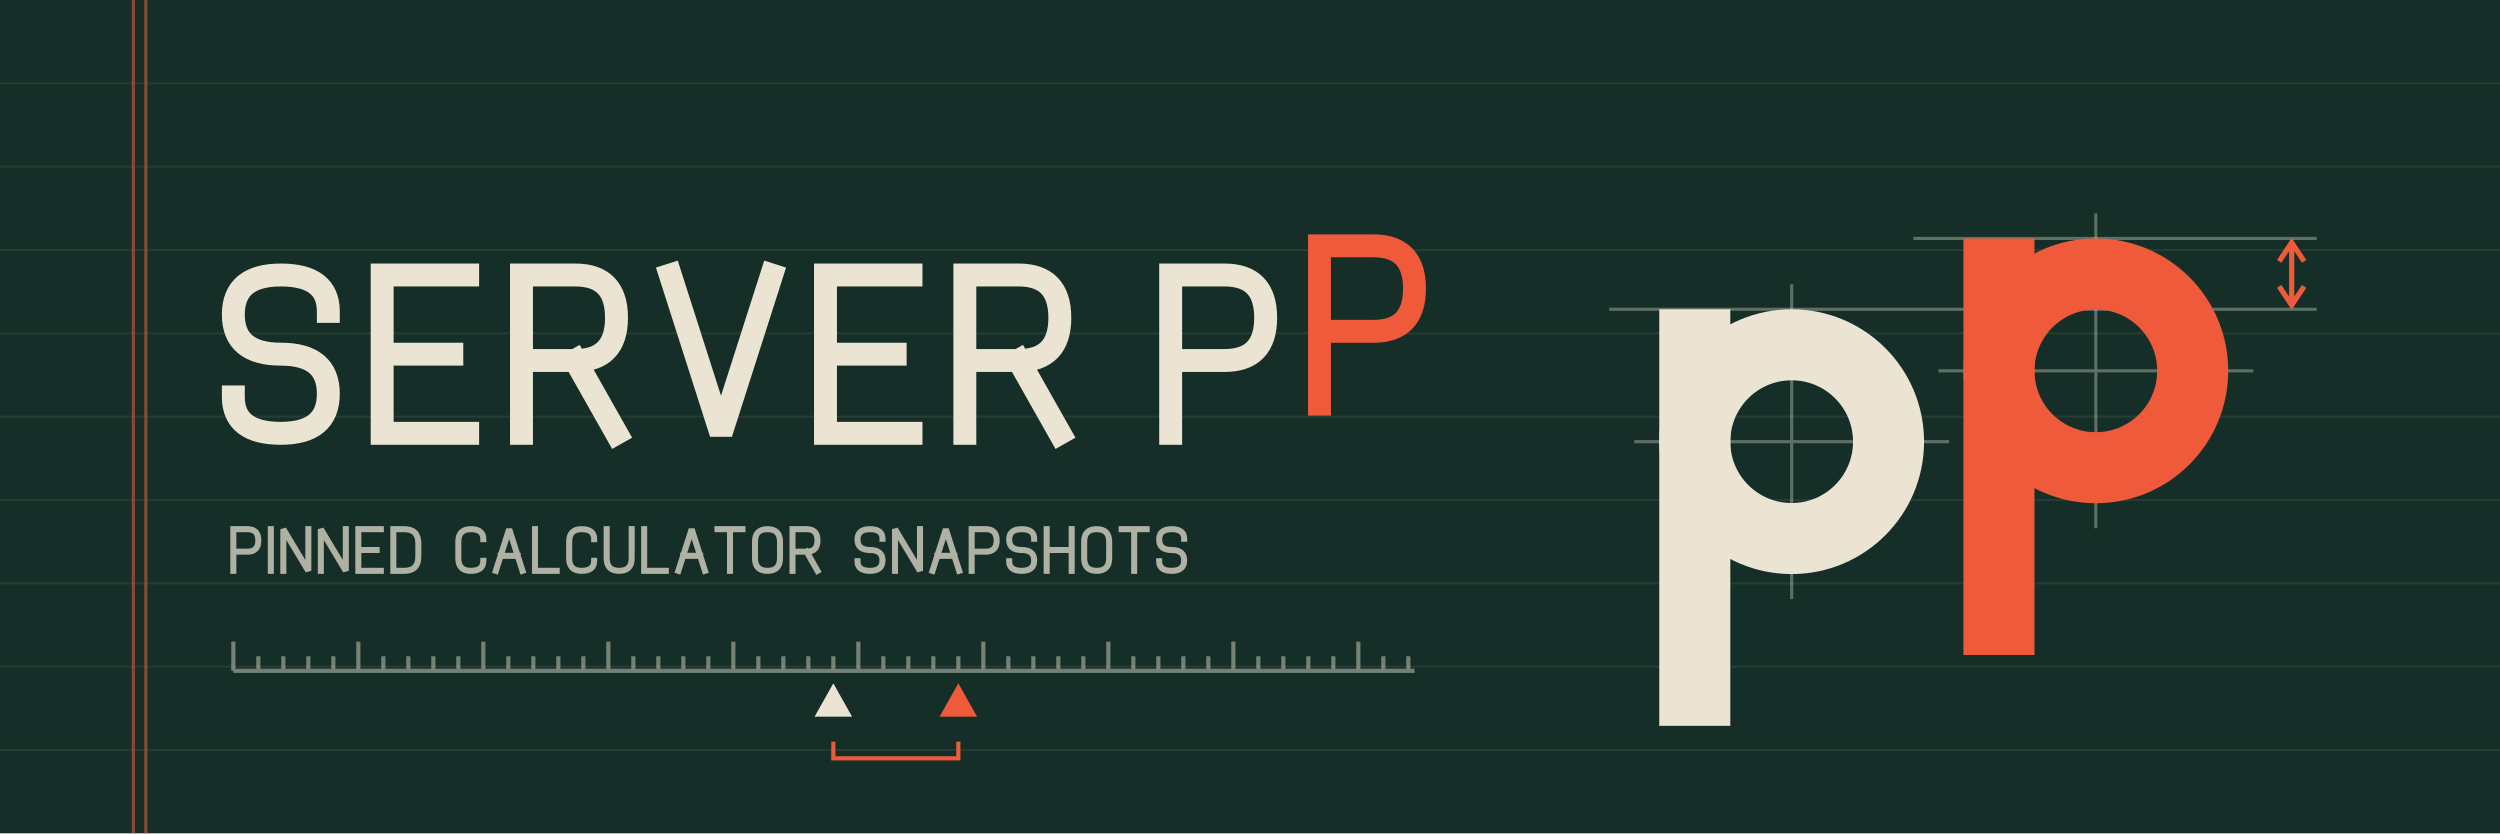
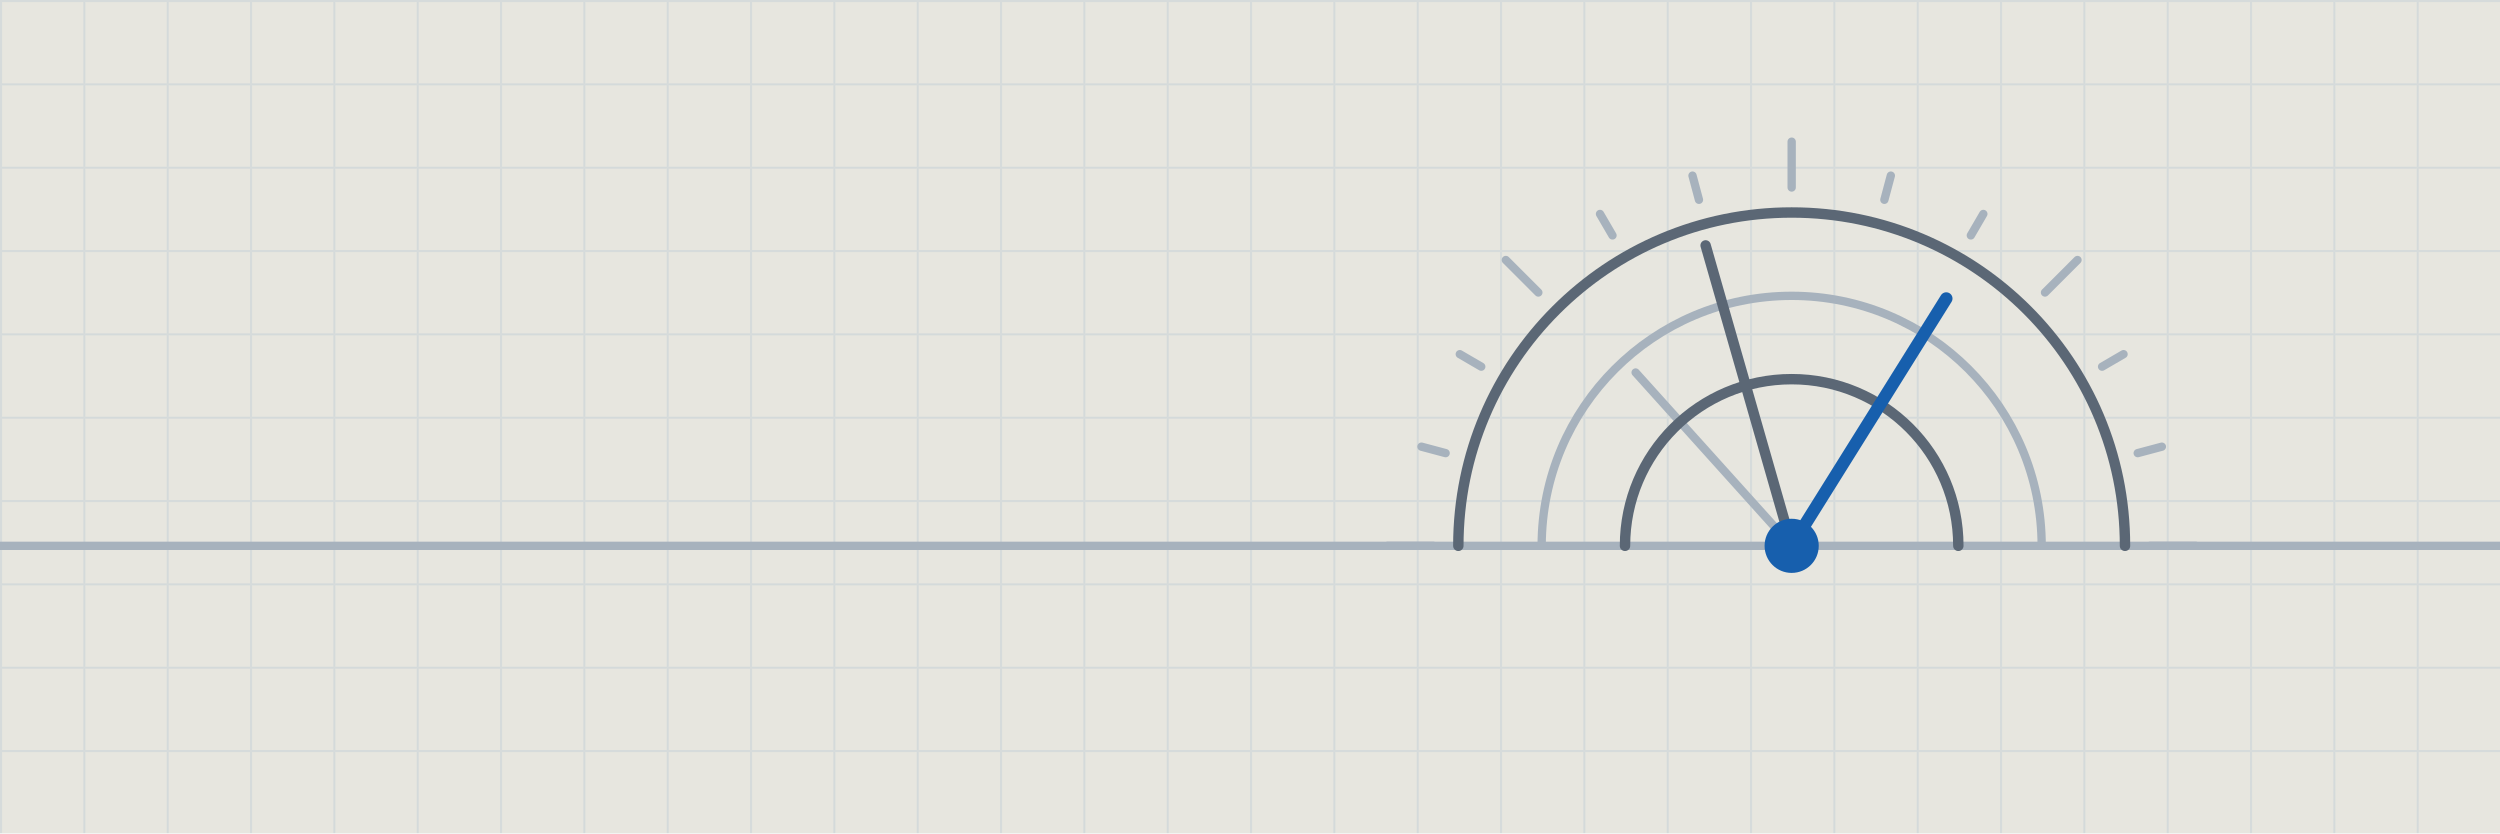
- <svg xmlns="http://www.w3.org/2000/svg" viewBox="0 0 1200 400" width="1200" height="400">
-   <rect width="1200" height="400" fill="#152f28" />
-   <path d="M0 40H1200M0 80H1200M0 120H1200M0 160H1200M0 200H1200M0 240H1200M0 280H1200M0 320H1200M0 360H1200" stroke="#ebe4d3" stroke-opacity=".07" stroke-width="1" />
-   <path d="M64 0V400M70 0V400" stroke="#ee5a3a" stroke-opacity=".55" stroke-width="1.5" />
-   <g stroke="#ebe4d3" stroke-opacity=".35" stroke-width="1.5" fill="none">
-     <path d="M772.45 148.45H1112M918.45 114.45H1112" />
-     <path d="M784.45 212H935.55M860 136.45V287.55" />
-     <path d="M930.45 178H1081.55M1006 102.45V253.55" />
+ <svg xmlns="http://www.w3.org/2000/svg" width="1200" height="400" viewBox="0 0 1200 400">
+   <style>@media (prefers-color-scheme:dark){.bg{fill:#0b0c0d}.g{stroke:#ebe8e1;stroke-opacity:.06}.r{stroke:#3b3f45}.m{stroke:#7e8288}.a{stroke:#ff963f}.af{fill:#ff963f}}</style>
+   <defs>
+     <pattern id="grid" width="40" height="40" patternUnits="userSpaceOnUse">
+       <path class="g" d="M40 .5H.5V40" fill="none" stroke="#175fad" stroke-opacity=".08" />
+     </pattern>
+   </defs>
+   <rect class="bg" width="1200" height="400" fill="#e7e6df" />
+   <rect width="1200" height="400" fill="url(#grid)" />
+   <g class="r" fill="none" stroke="#a7b2bd" stroke-width="4" stroke-linecap="round" stroke-linejoin="round">
+     <path d="M0 262h1200" />
+     <path d="M1032 262L1054 262" />
+     <path d="M1026.1 217.5L1037.7 214.4" />
+     <path d="M1009 176L1019.3 170" />
+     <path d="M981.6 140.4L997.2 124.8" />
+     <path d="M946 113L952 102.7" />
+     <path d="M904.5 95.9L907.6 84.3" />
+     <path d="M860 90L860 68" />
+     <path d="M815.5 95.9L812.4 84.3" />
+     <path d="M774 113L768 102.7" />
+     <path d="M738.4 140.4L722.8 124.8" />
+     <path d="M711 176L700.7 170" />
+     <path d="M693.9 217.5L682.3 214.4" />
+     <path d="M688 262L666 262" />
+     <path d="M740 262a120 120 0 0 1 240 0" />
+     <path d="M860 262L785.1 178.8" />
  </g>
-   <path d="M1100 117.45V145.45M1094 125.45L1100 116.45L1106 125.45M1094 137.45L1100 146.45L1106 137.45" stroke="#ee5a3a" stroke-width="2.5" fill="none" />
-   <circle cx="860" cy="212" r="46.5" fill="none" stroke="#ebe4d3" stroke-width="34.1" />
-   <path d="M813.5 148.45V348.4" stroke="#ebe4d3" stroke-width="34.1" />
-   <circle cx="1006" cy="178" r="46.5" fill="none" stroke="#ee5a3a" stroke-width="34.1" />
-   <path d="M959.5 114.45V314.4" stroke="#ee5a3a" stroke-width="34.1" />
-   <g fill="none" stroke-linecap="square" stroke-linejoin="miter" stroke-miterlimit="2">
-     <path d="M157.6 149.48Q157.6 132 134.8 132Q112 132 112 151Q112 170 134.8 170Q157.6 170 157.6 189Q157.6 208 134.8 208Q112 208 112 190.52 M224.48 132H183.44V208H224.48M183.44 170H216.88 M250.32 208V132H276.16Q295.92 132 295.92 152.52Q295.92 173.04 276.16 173.04H250.32M276.16 173.04L295.92 208 M321.76 132L346.08 208L370.4 132 M437.28 132H396.24V208H437.28M396.24 170H429.68 M463.12 208V132H488.96Q508.72 132 508.72 152.52Q508.72 173.04 488.96 173.04H463.12M488.96 173.04L508.72 208" stroke="#ebe4d3" stroke-width="11" />
-     <path d="M561.92 208V132H587.76Q607.52 132 607.52 152.52Q607.52 173.04 587.76 173.04H561.92" stroke="#ebe4d3" stroke-width="11" />
-     <path d="M633.36 194V118H659.2Q678.96 118 678.96 138.52Q678.96 159.04 659.2 159.04H633.36" stroke="#ee5a3a" stroke-width="11" />
-     <path d="M112 274V254H118.8Q124 254 124 259.4Q124 264.8 118.8 264.8H112 M130 254V274 M136 274V254L148 274V254 M154 274V254L166 274V254 M182.8 254H172V274H182.8M172 264H180.8 M188.8 254V274H194Q200.8 274 200.8 267.2V260.8Q200.8 254 194 254Z M232 258.8Q232 254 226 254Q220 254 220 260V268Q220 274 226 274Q232 274 232 269.2 M238 274L244.4 254L250.8 274M240.3 266.8H248.5 M256.8 254V274H267.2 M285.2 258.8Q285.2 254 279.2 254Q273.2 254 273.2 260V268Q273.2 274 279.2 274Q285.2 274 285.2 269.2 M291.2 254V268Q291.2 274 297.2 274Q303.2 274 303.2 268V254 M309.2 254V274H319.6 M325.6 274L332 254L338.4 274M327.9 266.8H336.1 M344.4 254H356.4M350.4 254V274 M368.4 254Q374.4 254 374.4 260V268Q374.4 274 368.4 274Q362.4 274 362.4 268V260Q362.4 254 368.4 254Z M380.4 274V254H387.2Q392.4 254 392.4 259.4Q392.4 264.8 387.2 264.8H380.4M387.2 264.8L392.4 274 M423.6 258.6Q423.6 254 417.6 254Q411.6 254 411.6 259Q411.6 264 417.6 264Q423.6 264 423.6 269Q423.6 274 417.6 274Q411.6 274 411.6 269.4 M429.6 274V254L441.6 274V254 M447.6 274L454 254L460.4 274M449.9 266.8H458.1 M466.4 274V254H473.2Q478.4 254 478.4 259.4Q478.4 264.8 473.2 264.8H466.4 M496.4 258.6Q496.4 254 490.4 254Q484.4 254 484.4 259Q484.4 264 490.4 264Q496.4 264 496.4 269Q496.4 274 490.4 274Q484.4 274 484.4 269.4 M502.4 254V274M514.4 254V274M502.4 264H514.4 M526.4 254Q532.4 254 532.4 260V268Q532.4 274 526.4 274Q520.4 274 520.4 268V260Q520.4 254 526.4 254Z M538.4 254H550.4M544.4 254V274 M568.4 258.6Q568.4 254 562.4 254Q556.4 254 556.4 259Q556.4 264 562.4 264Q568.4 264 568.4 269Q568.4 274 562.4 274Q556.4 274 556.4 269.4" stroke="#ebe4d3" stroke-opacity=".72" stroke-width="2.9" />
+   <g class="m" fill="none" stroke="#5b6775" stroke-width="5" stroke-linecap="round" stroke-linejoin="round">
+     <path d="M700 262a160 160 0 0 1 320 0M780 262a80 80 0 0 1 160 0" />
+     <path d="M860 262L818.7 117.8" />
  </g>
-   <path d="M112 322H679.0M112 322v-14M124 322v-7M136 322v-7M148 322v-7M160 322v-7M172 322v-14M184 322v-7M196 322v-7M208 322v-7M220 322v-7M232 322v-14M244 322v-7M256 322v-7M268 322v-7M280 322v-7M292 322v-14M304 322v-7M316 322v-7M328 322v-7M340 322v-7M352 322v-14M364 322v-7M376 322v-7M388 322v-7M400 322v-7M412 322v-14M424 322v-7M436 322v-7M448 322v-7M460 322v-7M472 322v-14M484 322v-7M496 322v-7M508 322v-7M520 322v-7M532 322v-14M544 322v-7M556 322v-7M568 322v-7M580 322v-7M592 322v-14M604 322v-7M616 322v-7M628 322v-7M640 322v-7M652 322v-14M664 322v-7M676 322v-7" stroke="#ebe4d3" stroke-opacity=".45" stroke-width="2" fill="none" />
-   <path d="M391 344L400 328L409 344Z" fill="#ebe4d3" />
-   <path d="M451 344L460 328L469 344Z" fill="#ee5a3a" />
-   <path d="M400 356V364H460V356" stroke="#ee5a3a" stroke-width="2" fill="none" />
+   <g class="a" fill="none" stroke="#175fad" stroke-width="6" stroke-linecap="round" stroke-linejoin="round">
+     <path d="M860 262L934.2 143.3" />
+   </g>
+   <g class="af" fill="#175fad">
+     <circle cx="860" cy="262" r="13" />
+   </g>
</svg>
